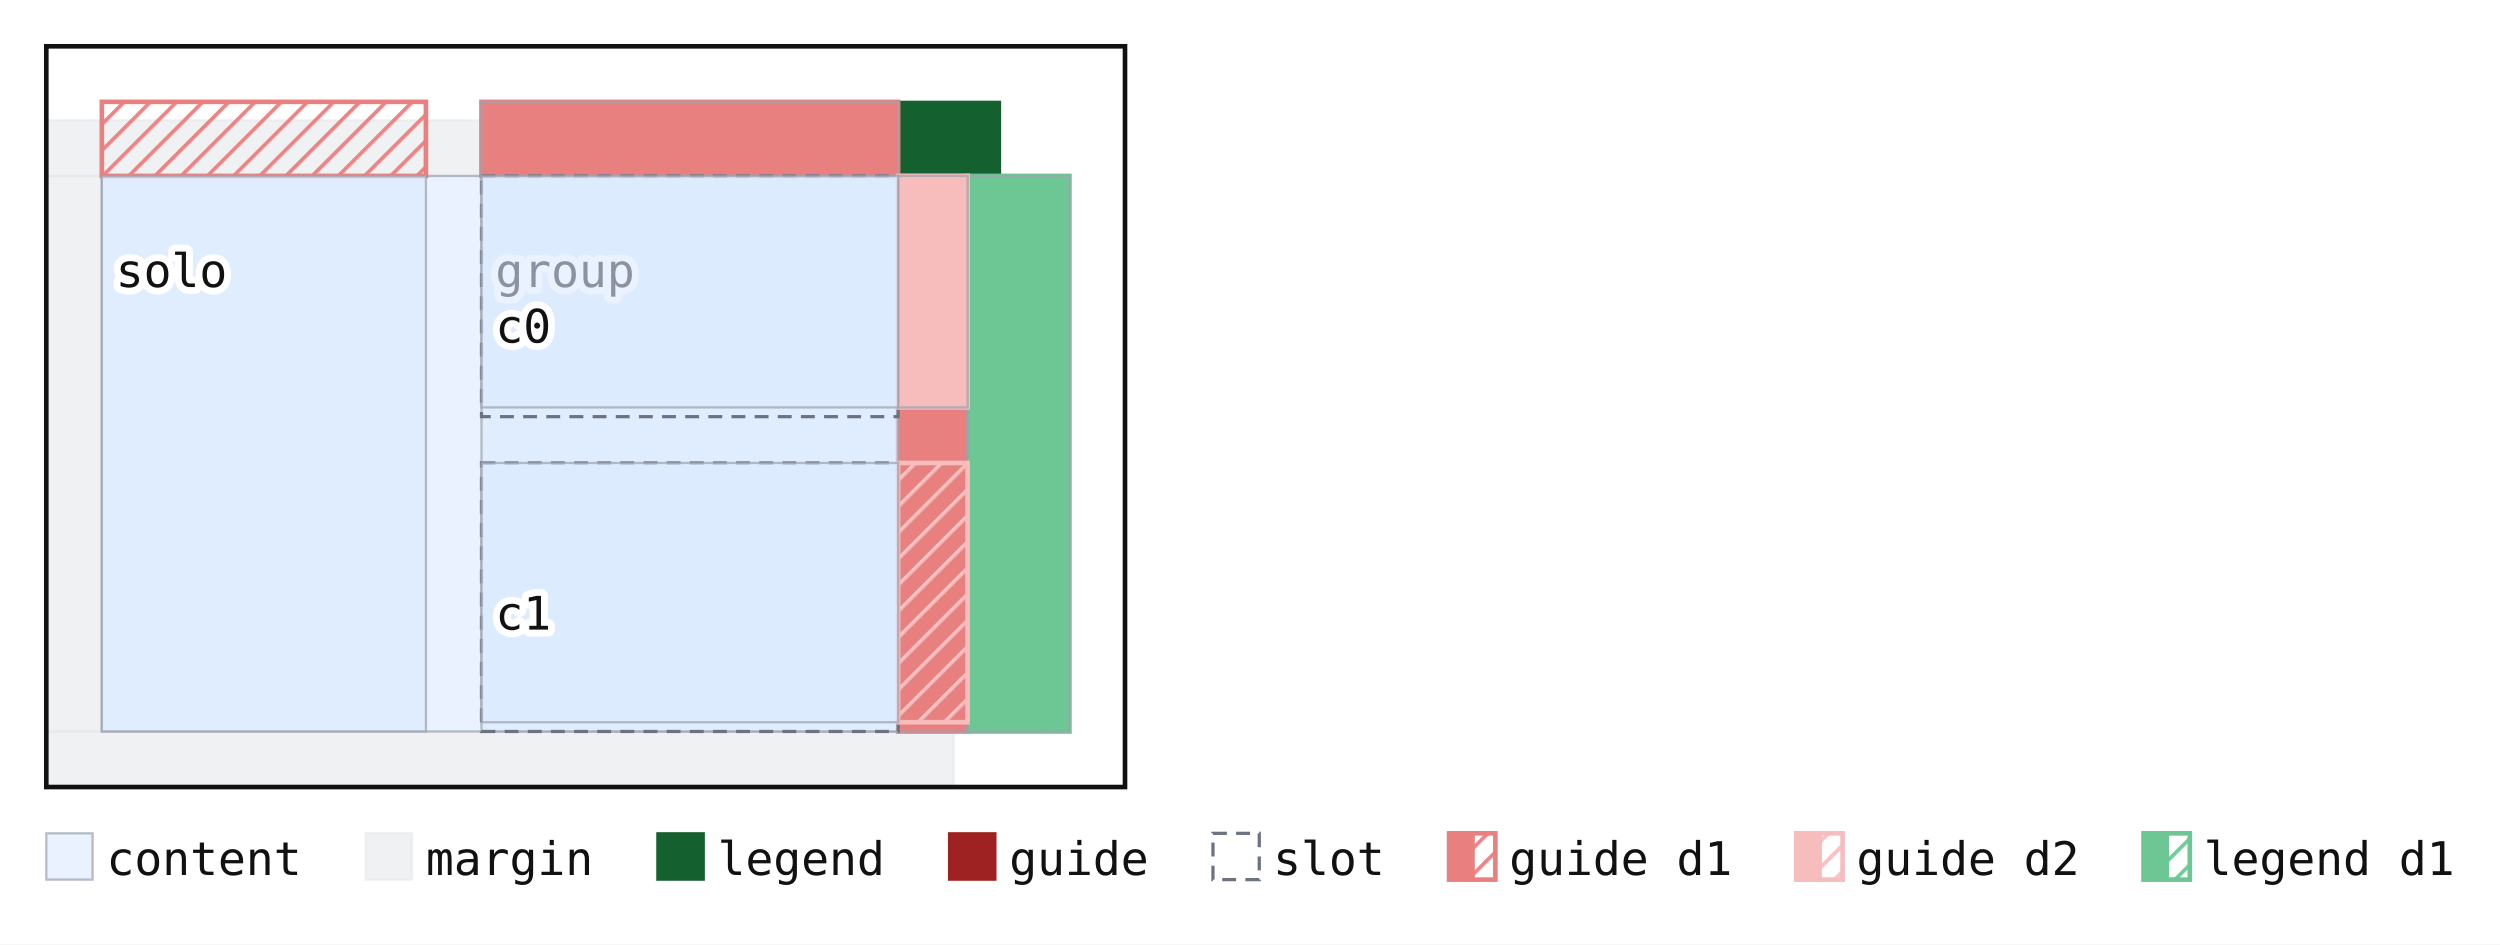
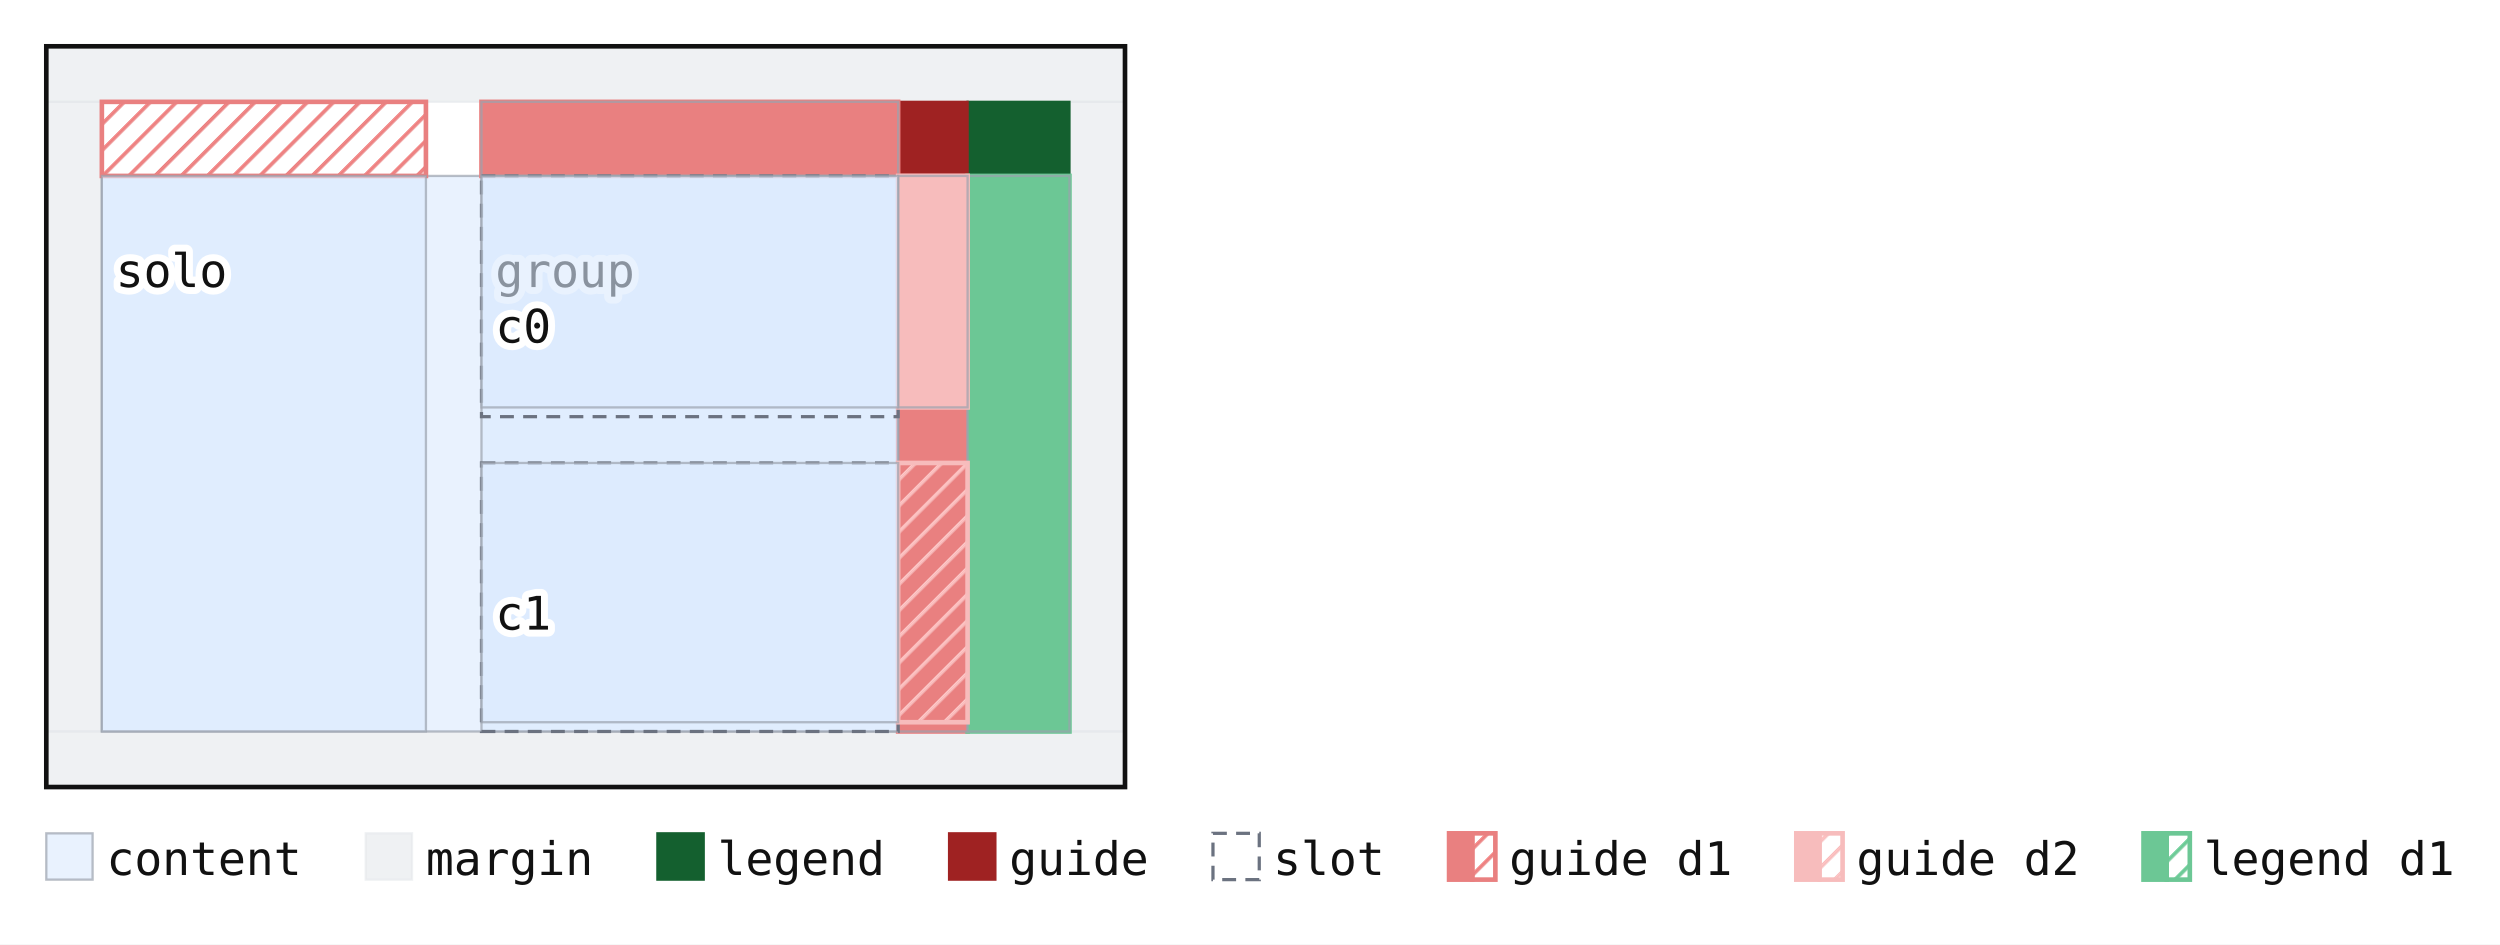
<svg xmlns="http://www.w3.org/2000/svg" viewBox="-10 -10 540 204" font-family="monospace" font-size="10">
  <defs>
    <pattern id="hatch-g1" patternUnits="userSpaceOnUse" width="4" height="4" patternTransform="rotate(45)">
      <line x1="0" y1="0" x2="0" y2="4" stroke="#e98080" stroke-width="1.6" />
    </pattern>
    <pattern id="hatch-g2" patternUnits="userSpaceOnUse" width="4" height="4" patternTransform="rotate(45)">
      <line x1="0" y1="0" x2="0" y2="4" stroke="#f7bcbc" stroke-width="1.6" />
    </pattern>
    <pattern id="hatch-l1" patternUnits="userSpaceOnUse" width="4" height="4" patternTransform="rotate(45)">
      <line x1="0" y1="0" x2="0" y2="4" stroke="#6cc795" stroke-width="1.6" />
    </pattern>
  </defs>
  <rect x="-10" y="-10" width="540" height="204" fill="#ffffff" />
-   <rect x="0" y="16" width="196" height="12" fill="#e5e7eb" fill-opacity="0.6" stroke="#e5e7eb" stroke-width="0.5" stroke-opacity="0.6" />
-   <rect x="0" y="148" width="196" height="12" fill="#e5e7eb" fill-opacity="0.6" stroke="#e5e7eb" stroke-width="0.5" stroke-opacity="0.6" />
-   <rect x="0" y="28" width="12" height="120" fill="#e5e7eb" fill-opacity="0.6" stroke="#e5e7eb" stroke-width="0.5" stroke-opacity="0.6" />
-   <rect x="184" y="28" width="12" height="120" fill="#e5e7eb" fill-opacity="0.6" stroke="#e5e7eb" stroke-width="0.5" stroke-opacity="0.6" />
+   <rect x="0" y="0" width="233" height="12" fill="#e5e7eb" fill-opacity="0.6" stroke="#e5e7eb" stroke-width="0.5" stroke-opacity="0.6" />
+   <rect x="0" y="148" width="233" height="12" fill="#e5e7eb" fill-opacity="0.6" stroke="#e5e7eb" stroke-width="0.5" stroke-opacity="0.6" />
+   <rect x="0" y="12" width="12" height="136" fill="#e5e7eb" fill-opacity="0.6" stroke="#e5e7eb" stroke-width="0.5" stroke-opacity="0.6" />
+   <rect x="221" y="12" width="12" height="136" fill="#e5e7eb" fill-opacity="0.6" stroke="#e5e7eb" stroke-width="0.5" stroke-opacity="0.6" />
  <rect x="12" y="28" width="172" height="120" fill="#dbeafe" fill-opacity="0.6" stroke="#9ca3af" stroke-width="0.5" stroke-opacity="0.7" />
  <rect x="12" y="12" width="70" height="16" fill="url(#hatch-g1)" stroke="#e98080" stroke-width="1" />
  <rect x="12" y="28" width="70" height="120" fill="#dbeafe" fill-opacity="0.6" stroke="#9ca3af" stroke-width="0.5" stroke-opacity="0.7" />
  <text x="15" y="52" fill="#111111" stroke="#ffffff" stroke-width="3" stroke-linejoin="round" paint-order="stroke">solo</text>
-   <rect x="184" y="12" width="22" height="136" fill="#14602f" stroke="#14602f" stroke-width="0.5" />
-   <rect x="94" y="12" width="90" height="16" fill="#9f2222" stroke="#9f2222" stroke-width="0.5" />
+   <rect x="199" y="12" width="22" height="136" fill="#14602f" stroke="#14602f" stroke-width="0.5" />
+   <rect x="94" y="12" width="105" height="16" fill="#9f2222" stroke="#9f2222" stroke-width="0.5" />
  <rect x="94" y="12" width="90" height="16" fill="url(#hatch-g1)" stroke="#e98080" stroke-width="1" />
  <rect x="94" y="12" width="90" height="16" fill="#e98080" stroke="#9ca3af" stroke-width="0.5" stroke-opacity="0.7" />
  <rect x="184" y="28" width="15" height="120" fill="url(#hatch-g1)" stroke="#e98080" stroke-width="1" />
  <rect x="199" y="28" width="22" height="120" fill="url(#hatch-l1)" stroke="#6cc795" stroke-width="1" />
  <rect x="184" y="28" width="15" height="120" fill="#e98080" stroke="#9ca3af" stroke-width="0.5" stroke-opacity="0.7" />
  <rect x="199" y="28" width="22" height="120" fill="#6cc795" stroke="#9ca3af" stroke-width="0.5" stroke-opacity="0.7" />
  <rect x="94" y="28" width="90" height="120" fill="#dbeafe" fill-opacity="0.6" stroke="#9ca3af" stroke-width="0.5" stroke-opacity="0.7" />
  <text x="97" y="52" fill="#111111" stroke="#ffffff" stroke-width="3" stroke-linejoin="round" paint-order="stroke">group</text>
  <rect x="94" y="28" width="90" height="52" fill="none" stroke="#6b7280" stroke-width="0.7" stroke-dasharray="3 2" />
  <rect x="184" y="28" width="15" height="50" fill="url(#hatch-g2)" stroke="#f7bcbc" stroke-width="1" />
  <rect x="184" y="28" width="15" height="50" fill="#f7bcbc" stroke="#9ca3af" stroke-width="0.5" stroke-opacity="0.7" />
  <rect x="94" y="28" width="90" height="50" fill="#dbeafe" fill-opacity="0.6" stroke="#9ca3af" stroke-width="0.5" stroke-opacity="0.7" />
  <text x="97" y="64" fill="#111111" stroke="#ffffff" stroke-width="3" stroke-linejoin="round" paint-order="stroke">c0</text>
  <rect x="94" y="90" width="90" height="58" fill="none" stroke="#6b7280" stroke-width="0.7" stroke-dasharray="3 2" />
  <rect x="184" y="90" width="15" height="56" fill="url(#hatch-g2)" stroke="#f7bcbc" stroke-width="1" />
  <rect x="94" y="90" width="90" height="56" fill="#dbeafe" fill-opacity="0.6" stroke="#9ca3af" stroke-width="0.5" stroke-opacity="0.7" />
  <text x="97" y="126" fill="#111111" stroke="#ffffff" stroke-width="3" stroke-linejoin="round" paint-order="stroke">c1</text>
  <rect x="0" y="170" width="10" height="10" fill="#dbeafe" fill-opacity="0.6" stroke="#9ca3af" stroke-width="0.5" stroke-opacity="0.7" />
  <text x="13" y="179" fill="#111111" stroke="#ffffff" stroke-width="3" stroke-linejoin="round" paint-order="stroke">content</text>
  <rect x="69" y="170" width="10" height="10" fill="#e5e7eb" fill-opacity="0.6" stroke="#e5e7eb" stroke-width="0.5" stroke-opacity="0.6" />
  <text x="82" y="179" fill="#111111" stroke="#ffffff" stroke-width="3" stroke-linejoin="round" paint-order="stroke">margin</text>
  <rect x="132" y="170" width="10" height="10" fill="#14602f" stroke="#14602f" stroke-width="0.5" />
  <text x="145" y="179" fill="#111111" stroke="#ffffff" stroke-width="3" stroke-linejoin="round" paint-order="stroke">legend</text>
  <rect x="195" y="170" width="10" height="10" fill="#9f2222" stroke="#9f2222" stroke-width="0.5" />
  <text x="208" y="179" fill="#111111" stroke="#ffffff" stroke-width="3" stroke-linejoin="round" paint-order="stroke">guide</text>
  <rect x="252" y="170" width="10" height="10" fill="none" stroke="#6b7280" stroke-width="0.7" stroke-dasharray="3 2" />
  <text x="265" y="179" fill="#111111" stroke="#ffffff" stroke-width="3" stroke-linejoin="round" paint-order="stroke">slot</text>
  <rect x="303" y="170" width="5" height="10" fill="#e98080" stroke="#e98080" stroke-width="1" />
  <rect x="308" y="170" width="5" height="10" fill="url(#hatch-g1)" stroke="#e98080" stroke-width="1" />
  <text x="316" y="179" fill="#111111" stroke="#ffffff" stroke-width="3" stroke-linejoin="round" paint-order="stroke">guide d1</text>
  <rect x="378" y="170" width="5" height="10" fill="#f7bcbc" stroke="#f7bcbc" stroke-width="1" />
  <rect x="383" y="170" width="5" height="10" fill="url(#hatch-g2)" stroke="#f7bcbc" stroke-width="1" />
  <text x="391" y="179" fill="#111111" stroke="#ffffff" stroke-width="3" stroke-linejoin="round" paint-order="stroke">guide d2</text>
  <rect x="453" y="170" width="5" height="10" fill="#6cc795" stroke="#6cc795" stroke-width="1" />
  <rect x="458" y="170" width="5" height="10" fill="url(#hatch-l1)" stroke="#6cc795" stroke-width="1" />
  <text x="466" y="179" fill="#111111" stroke="#ffffff" stroke-width="3" stroke-linejoin="round" paint-order="stroke">legend d1</text>
  <rect x="0" y="0" width="233" height="160" fill="none" stroke="#111111" stroke-width="1" />
</svg>
